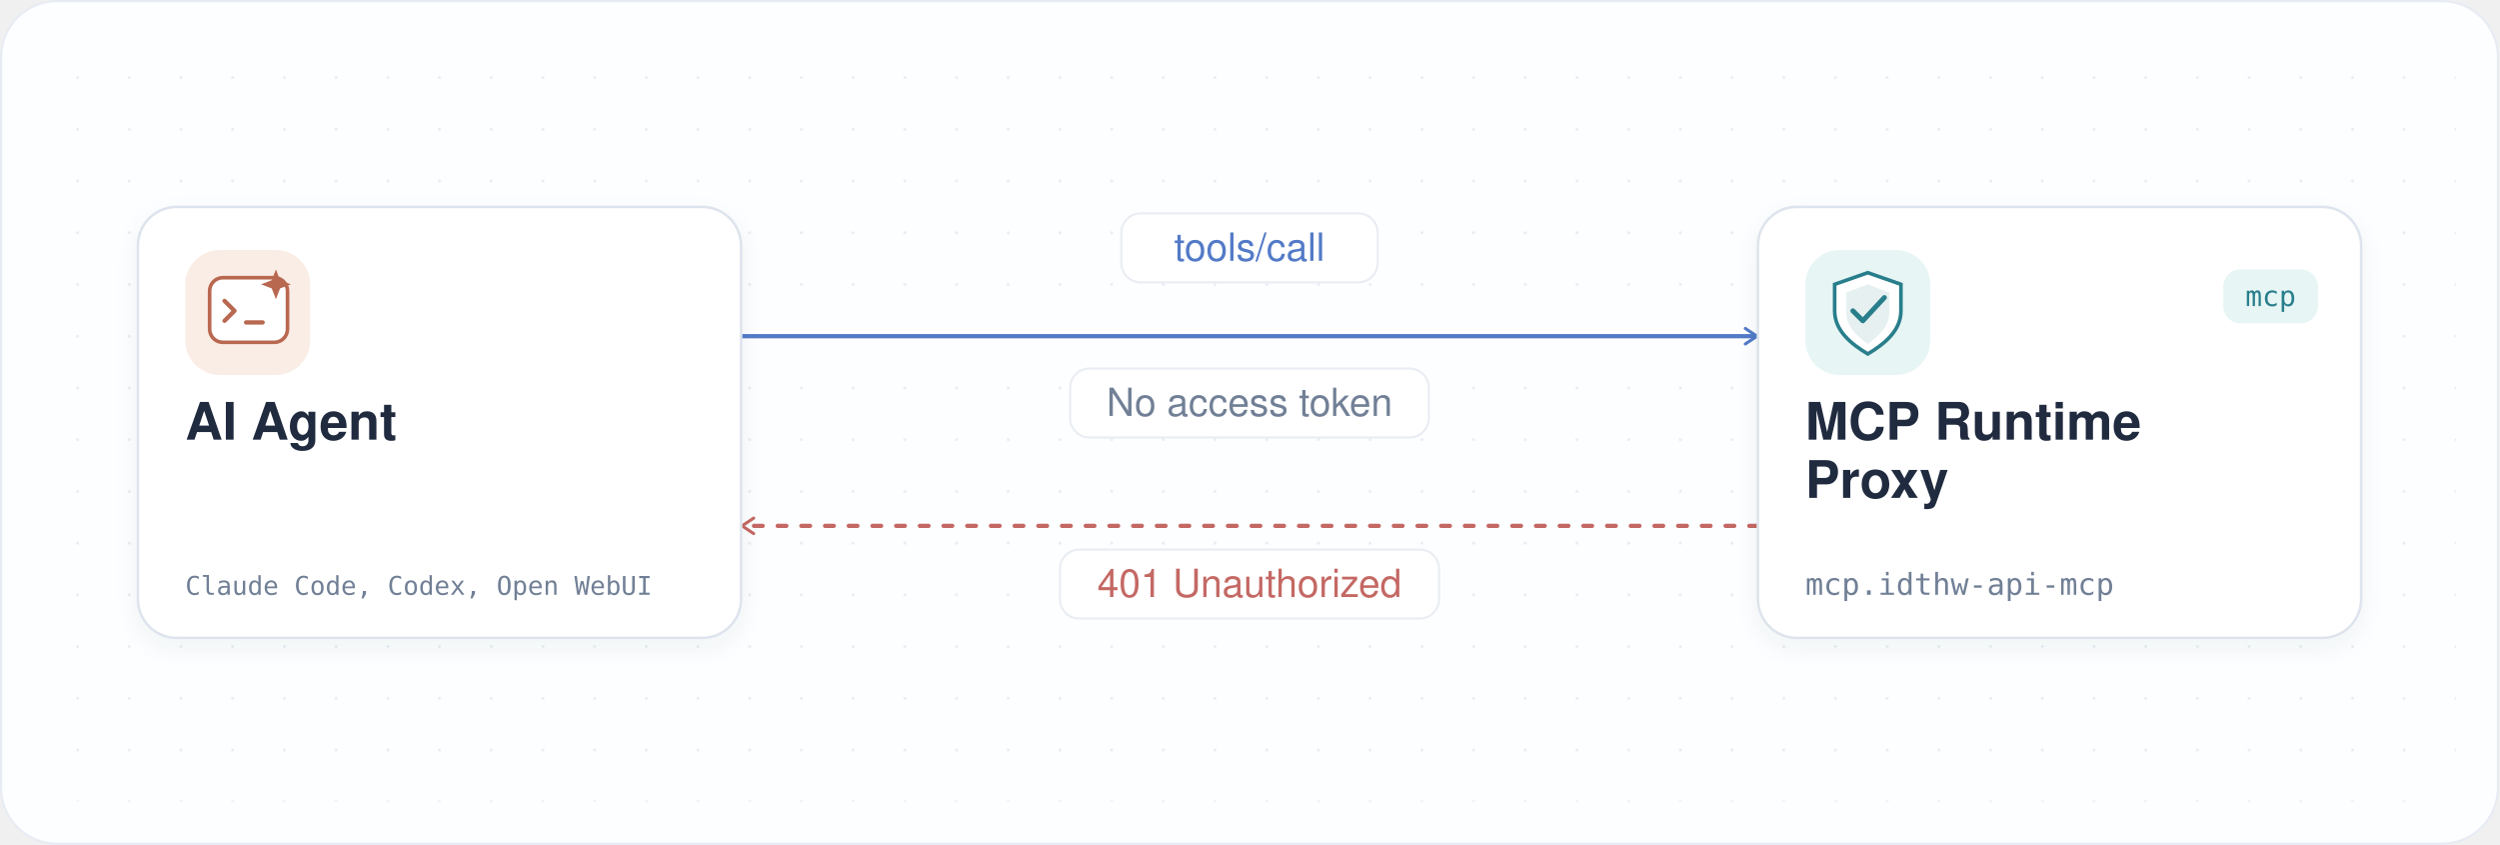
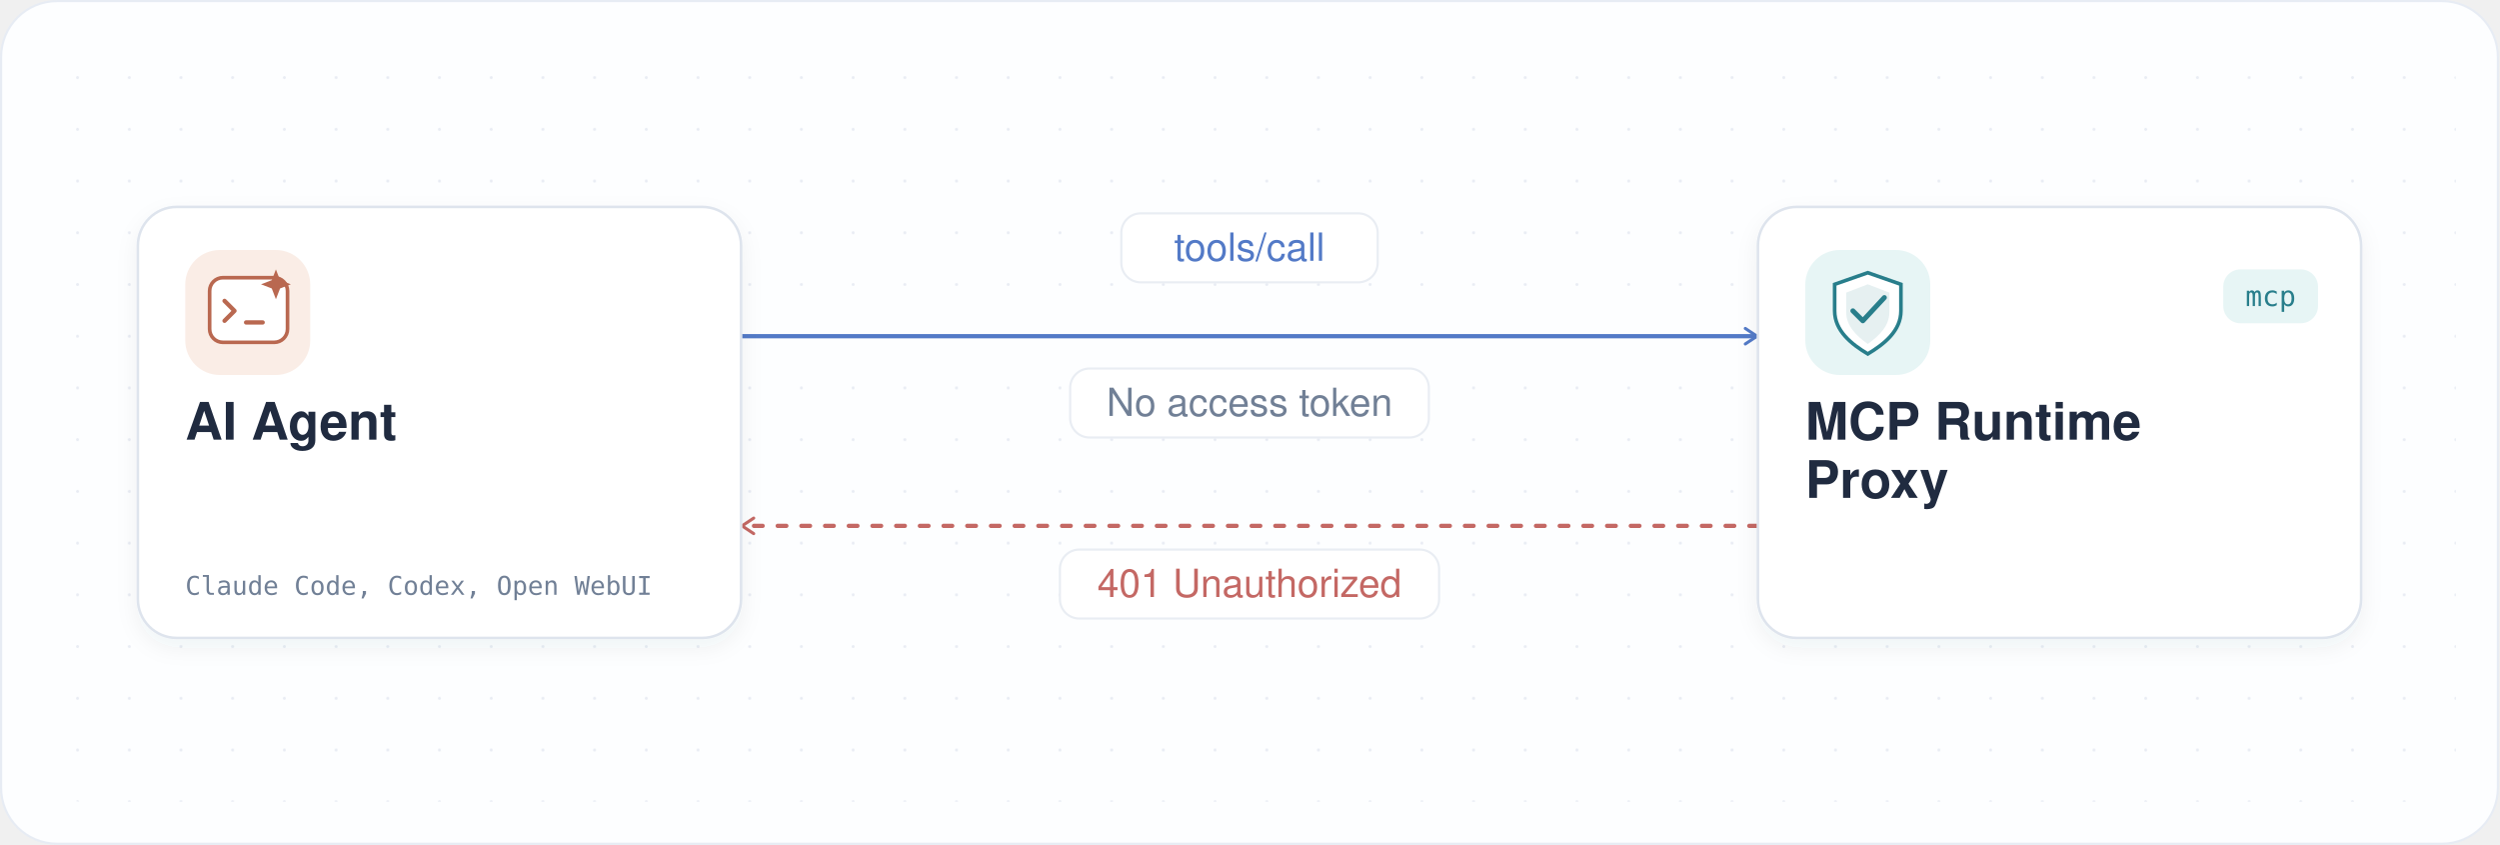
<svg xmlns="http://www.w3.org/2000/svg" width="1160" height="392" viewBox="0 0 1160 392" role="img" aria-labelledby="title desc">
  <defs>
    <marker id="arrow-blue" viewBox="0 0 10 10" refX="8.5" refY="5" markerWidth="9" markerHeight="9" markerUnits="userSpaceOnUse" orient="auto">
      <path d="m2 1 6 4-6 4" fill="none" stroke="#537AC7" stroke-width="1.6" stroke-linecap="round" stroke-linejoin="round" />
    </marker>
    <marker id="arrow-green" viewBox="0 0 10 10" refX="8.5" refY="5" markerWidth="9" markerHeight="9" markerUnits="userSpaceOnUse" orient="auto">
      <path d="m2 1 6 4-6 4" fill="none" stroke="#428B76" stroke-width="1.6" stroke-linecap="round" stroke-linejoin="round" />
    </marker>
    <marker id="arrow-red" viewBox="0 0 10 10" refX="8.5" refY="5" markerWidth="9" markerHeight="9" markerUnits="userSpaceOnUse" orient="auto">
      <path d="m2 1 6 4-6 4" fill="none" stroke="#C46864" stroke-width="1.6" stroke-linecap="round" stroke-linejoin="round" />
    </marker>
    <marker id="arrow-gray" viewBox="0 0 10 10" refX="8.5" refY="5" markerWidth="9" markerHeight="9" markerUnits="userSpaceOnUse" orient="auto">
      <path d="m2 1 6 4-6 4" fill="none" stroke="#8B96AA" stroke-width="1.6" stroke-linecap="round" stroke-linejoin="round" />
    </marker>
    <marker id="arrow-purple" viewBox="0 0 10 10" refX="8.5" refY="5" markerWidth="9" markerHeight="9" markerUnits="userSpaceOnUse" orient="auto">
      <path d="m2 1 6 4-6 4" fill="none" stroke="#8770B1" stroke-width="1.6" stroke-linecap="round" stroke-linejoin="round" />
    </marker>
    <g id="access-token-key" transform="rotate(42 22 22)">
      <path d="M19 15h6v12h5v5h-5v8h-6Z" fill="currentColor" />
      <circle cx="22" cy="10" r="9" fill="currentColor" />
      <circle cx="22" cy="9" r="3.2" fill="white" />
      <path d="M16 8a6 6 0 0 1 9-3M20.5 20v15" fill="none" stroke="white" stroke-opacity=".48" stroke-width="1.4" stroke-linecap="round" />
    </g>
    <filter id="card-shadow" x="-12%" y="-18%" width="124%" height="148%">
      <feDropShadow dx="0" dy="4" stdDeviation="5" flood-color="#253B68" flood-opacity=".055" />
    </filter>
    <pattern id="grid" width="24" height="24" patternUnits="userSpaceOnUse">
      <circle cx="12" cy="12" r=".7" fill="#C9D2E2" opacity=".38" />
    </pattern>
  </defs>
  <rect x=".5" y=".5" width="1159" height="391" rx="26" fill="#FDFEFF" stroke="#E7ECF4" />
  <rect x="20" y="20" width="1120" height="352" rx="18" fill="url(#grid)" />
  <g font-family="Avenir Next, Avenir, Segoe UI, Helvetica, Arial, sans-serif">
    <path d="M344 156 L816 156" fill="none" stroke="#537AC7" stroke-width="2" stroke-linecap="round" marker-end="url(#arrow-blue)" />
    <path d="M816 244 L344 244" fill="none" stroke="#C46864" stroke-width="2" stroke-linecap="round" marker-end="url(#arrow-red)" stroke-dasharray="4 7" />
    <g data-component="client" transform="translate(16 -544)">
      <rect x="48" y="640" width="280" height="200" rx="18" fill="white" stroke="#DEE4ED" stroke-width="1.2" filter="url(#card-shadow)" />
      <rect x="70" y="660" width="58" height="58" rx="16" fill="#FAEDE6" />
      <g transform="translate(79 669) scale(0.7692308)" color="#B96850">
        <rect x="3" y="5" width="47" height="39" rx="8" fill="white" stroke="currentColor" stroke-width="2.2" />
        <path d="m12 19 6 6-6 6m13 1h10" fill="none" stroke="currentColor" stroke-width="2.6" stroke-linecap="round" stroke-linejoin="round" />
        <path d="m43 0 2.5 6.5L52 9l-6.5 2.5L43 18l-2.5-6.5L34 9l6.5-2.5Z" fill="currentColor" />
      </g>
      <text x="70" y="748" fill="#202B40" font-size="24" font-weight="600" text-anchor="start">AI Agent</text>
      <text x="70" y="820" fill="#718096" font-size="12" font-weight="500" text-anchor="start" font-family="Menlo, Consolas, monospace">Claude Code, Codex, Open WebUI</text>
    </g>
    <g data-component="proxy" transform="translate(-32 -544)">
      <rect x="848" y="640" width="280" height="200" rx="18" fill="white" stroke="#DEE4ED" stroke-width="1.2" filter="url(#card-shadow)" />
      <rect x="870" y="660" width="58" height="58" rx="16" fill="#E7F5F5" />
      <g transform="translate(879 669) scale(0.7692308)" color="#287E8B">
        <path d="m26 2 20 7v16c0 12-10 20-20 26C16 45 6 37 6 25V9Z" fill="white" stroke="currentColor" stroke-width="2.2" />
        <path d="m26 9 13 5v12c0 8-6 14-13 19-7-5-13-11-13-19V14Z" fill="currentColor" opacity=".12" />
        <path d="m17 25 6 6 13-14" fill="none" stroke="currentColor" stroke-width="3" stroke-linecap="round" stroke-linejoin="round" />
      </g>
      <rect x="1064" y="669" width="44" height="25" rx="8" fill="#E7F5F5" />
      <text x="1086" y="686" fill="#287E8B" font-size="13" font-weight="500" text-anchor="middle" font-family="Menlo, Consolas, monospace">mcp</text>
      <text x="870" y="748" fill="#202B40" font-size="24" font-weight="600" text-anchor="start">MCP Runtime</text>
      <text x="870" y="775" fill="#202B40" font-size="24" font-weight="600" text-anchor="start">Proxy</text>
-       <text x="870" y="820" fill="#718096" font-size="14" font-weight="500" text-anchor="start" font-family="Menlo, Consolas, monospace">mcp.idthw-api-mcp</text>
    </g>
    <rect x="520.5" y="99" width="119.0" height="32" rx="9" fill="white" stroke="#E9EDF3" />
    <text x="580" y="121" fill="#537AC7" font-size="18" font-weight="500" text-anchor="middle">tools/call</text>
    <rect x="492.0" y="255" width="176.0" height="32" rx="9" fill="white" stroke="#E9EDF3" />
    <text x="580" y="277" fill="#C46864" font-size="18" font-weight="500" text-anchor="middle">401 Unauthorized</text>
    <rect x="496.75" y="171" width="166.5" height="32" rx="9" fill="white" stroke="#E9EDF3" />
    <text x="580" y="193" fill="#718096" font-size="18" font-weight="500" text-anchor="middle">No access token</text>
  </g>
</svg>
